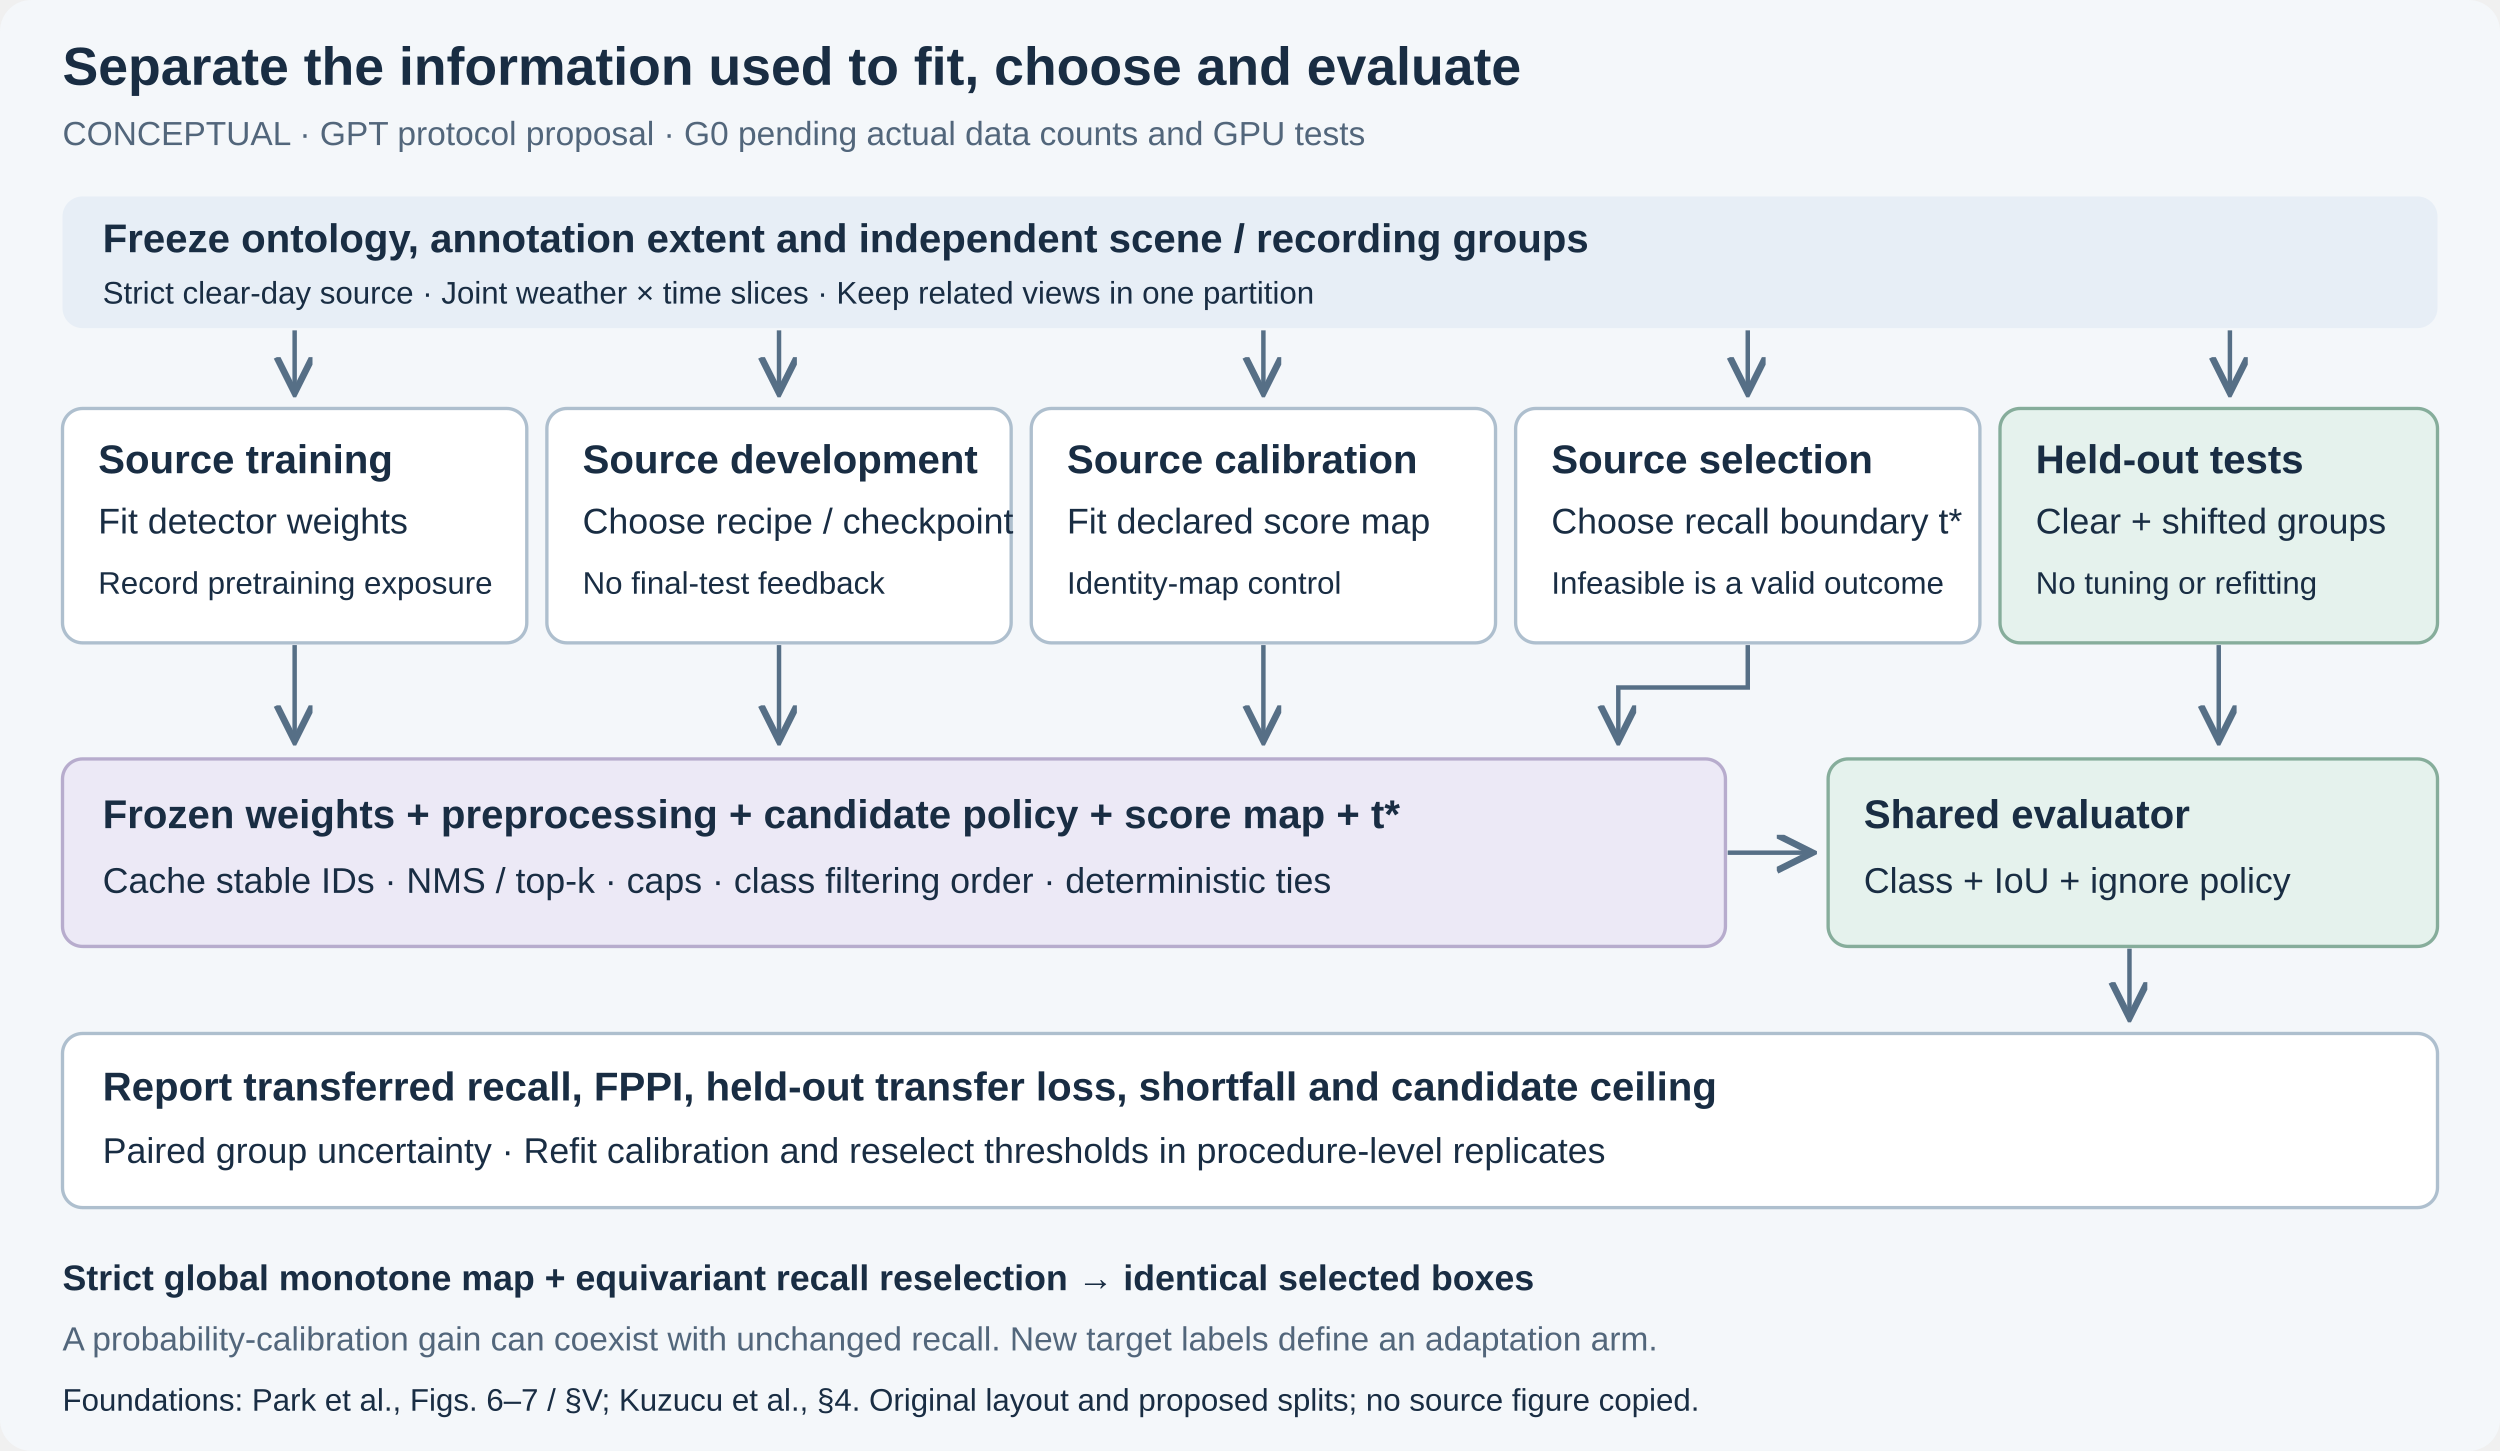
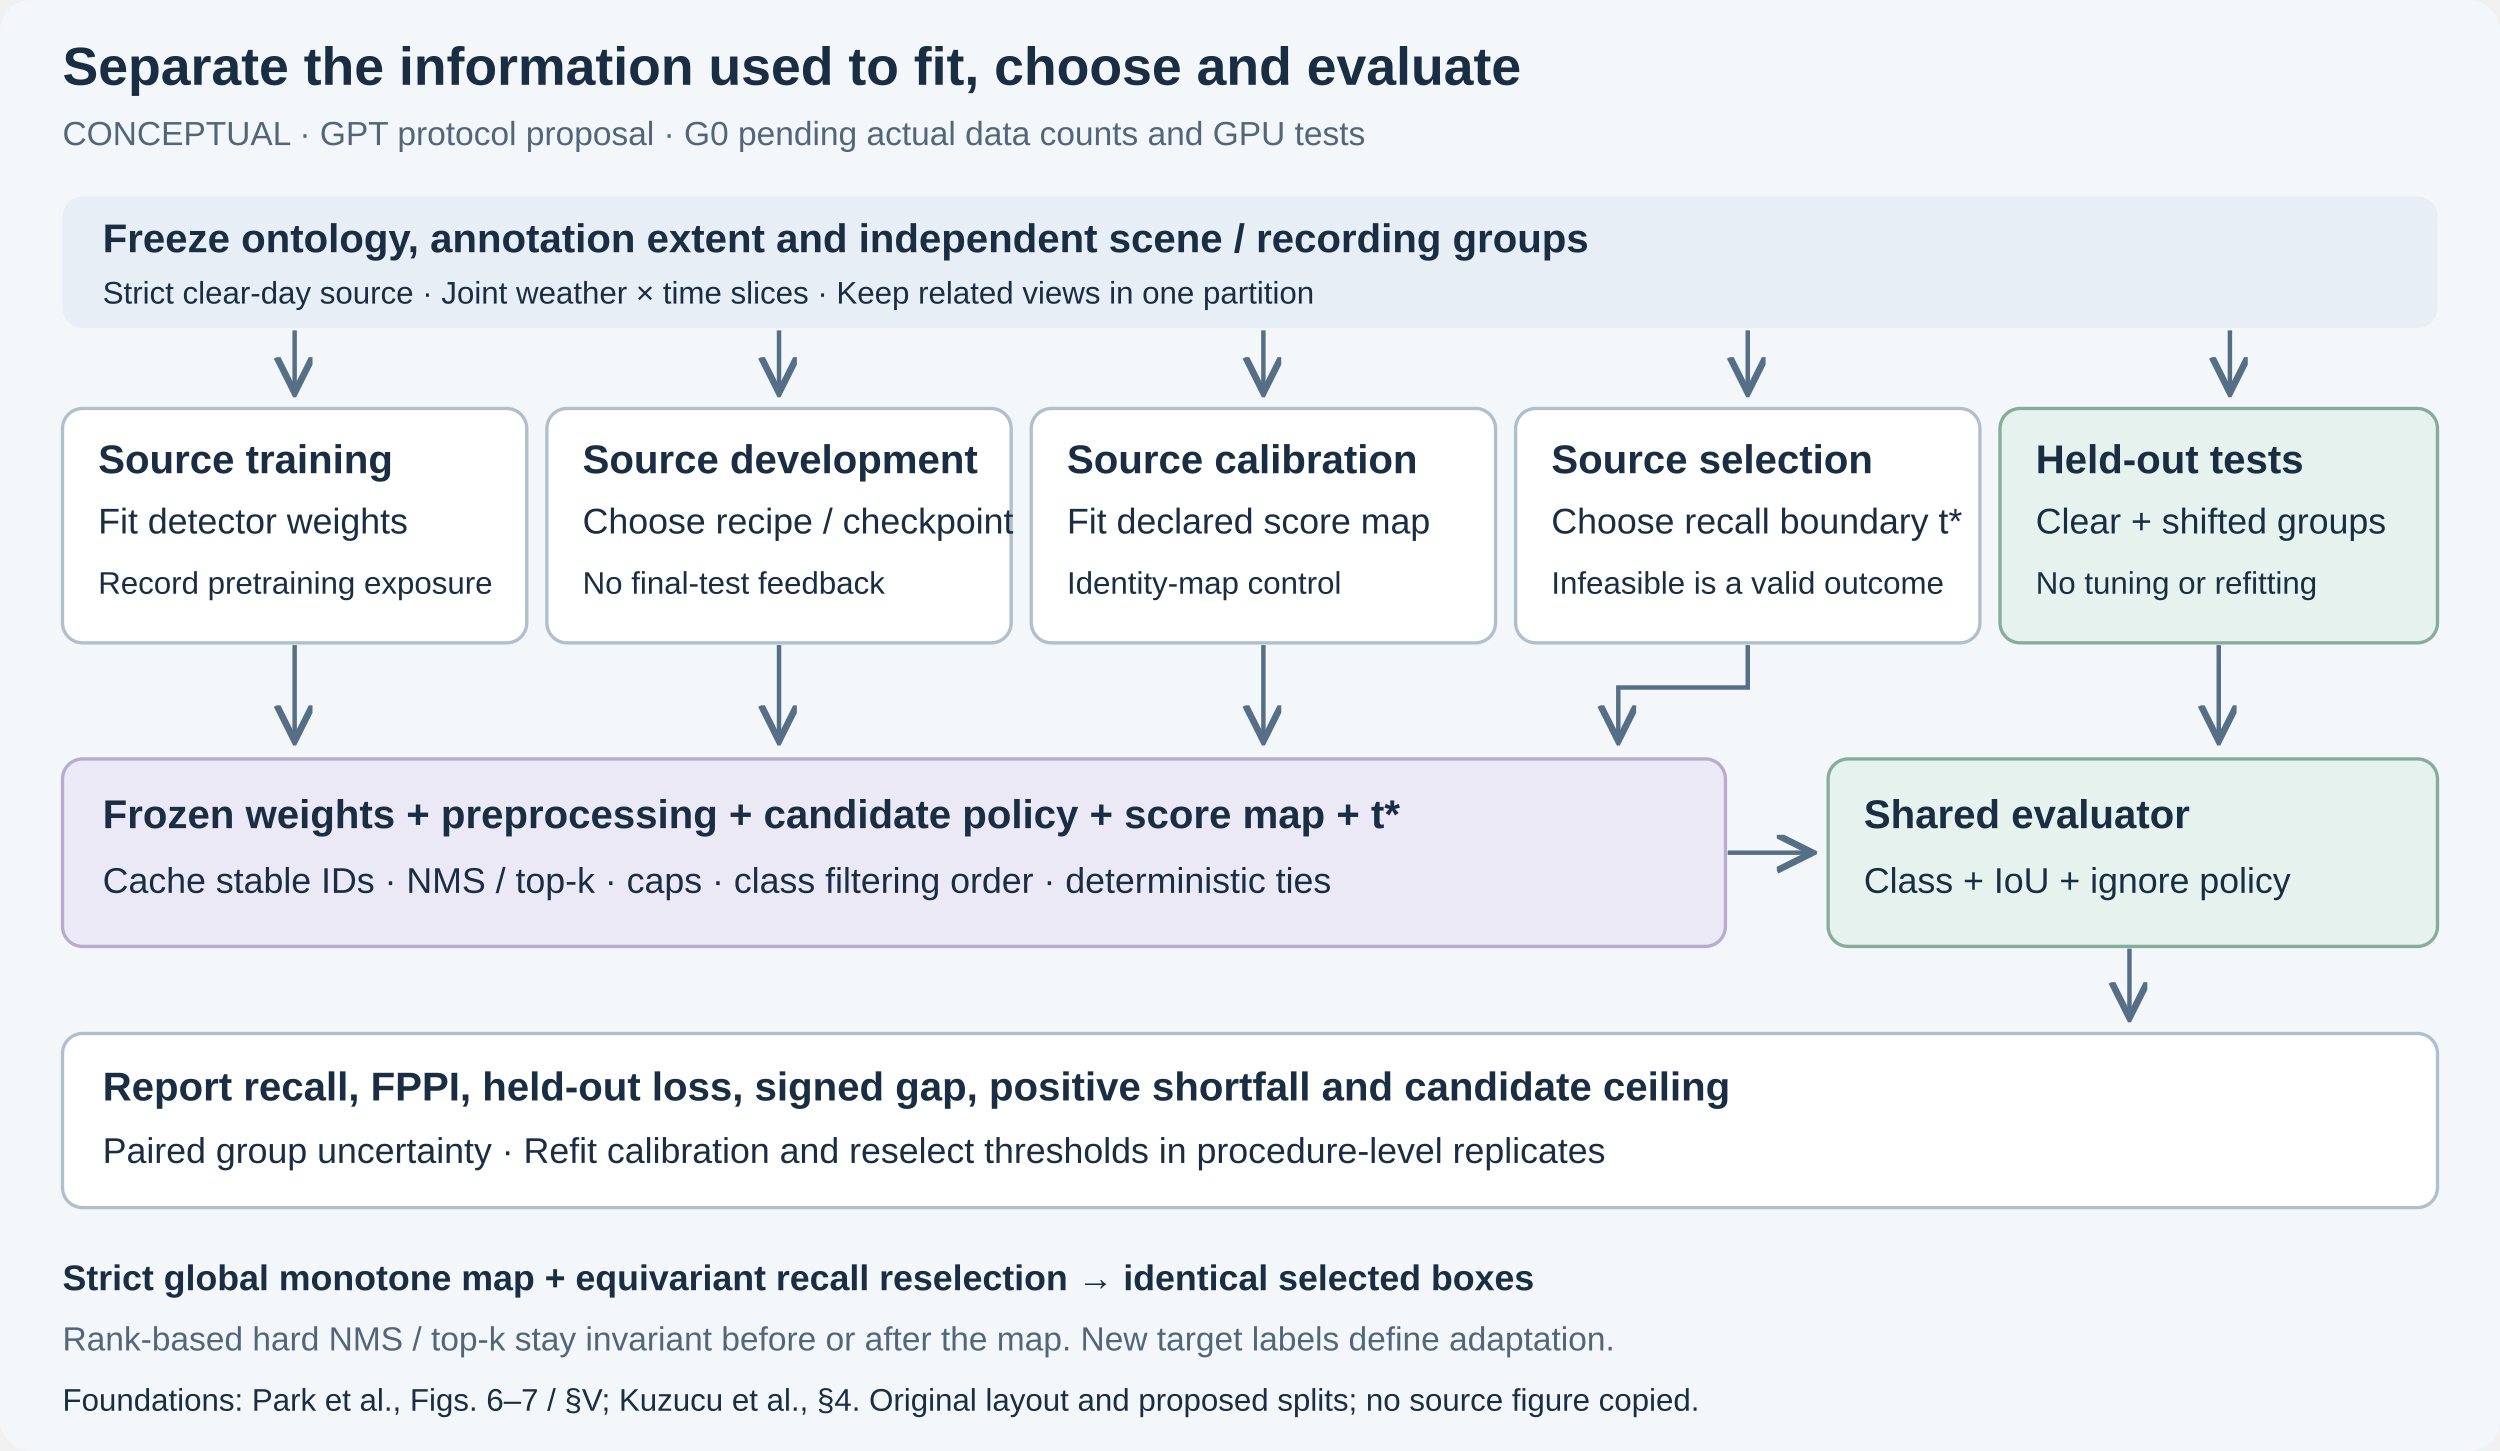
<svg xmlns="http://www.w3.org/2000/svg" width="1120" height="650" viewBox="0 0 1120 650" role="img" aria-labelledby="title desc">
  <defs>
    <marker id="a" markerWidth="9" markerHeight="9" refX="7" refY="4" orient="auto">
      <path d="M0 0 L8 4 L0 8" fill="none" stroke="#566f86" stroke-width="1.5" />
    </marker>
    <style>text{font-family:Arial,sans-serif;fill:#192d43}.title{font-size:24px;font-weight:700}.sub{font-size:15px;fill:#52667b}.label{font-size:18px;font-weight:700}.body{font-size:16px}.small{font-size:14px}.box{fill:#fff;stroke:#aebfce;stroke-width:1.5}.arrow{fill:none;stroke:#566f86;stroke-width:2;marker-end:url(#a)}</style>
  </defs>
  <rect width="1120" height="650" rx="14" fill="#f4f7fa" />
  <text x="28" y="38" class="title">Separate the information used to fit, choose and evaluate</text>
  <text x="28" y="65" class="sub">CONCEPTUAL · GPT protocol proposal · G0 pending actual data counts and GPU tests</text>
  <rect x="28" y="88" width="1064" height="59" rx="9" fill="#e7eef6" />
  <text x="46" y="113" class="label">Freeze ontology, annotation extent and independent scene / recording groups</text>
  <text x="46" y="136" class="small">Strict clear-day source · Joint weather × time slices · Keep related views in one partition</text>
  <path d="M132 148 V174" class="arrow" />
  <path d="M349 148 V174" class="arrow" />
  <path d="M566 148 V174" class="arrow" />
  <path d="M783 148 V174" class="arrow" />
  <path d="M999 148 V174" class="arrow" />
  <rect x="28" y="183" width="208" height="105" rx="9" class="box" />
  <text x="44" y="212" class="label">Source training</text>
  <text x="44" y="239" class="body">Fit detector weights</text>
  <text x="44" y="266" class="small">Record pretraining exposure</text>
  <rect x="245" y="183" width="208" height="105" rx="9" class="box" />
  <text x="261" y="212" class="label">Source development</text>
  <text x="261" y="239" class="body">Choose recipe / checkpoint</text>
  <text x="261" y="266" class="small">No final-test feedback</text>
  <rect x="462" y="183" width="208" height="105" rx="9" class="box" />
  <text x="478" y="212" class="label">Source calibration</text>
  <text x="478" y="239" class="body">Fit declared score map</text>
  <text x="478" y="266" class="small">Identity-map control</text>
  <rect x="679" y="183" width="208" height="105" rx="9" class="box" />
  <text x="695" y="212" class="label">Source selection</text>
  <text x="695" y="239" class="body">Choose recall boundary t*</text>
  <text x="695" y="266" class="small">Infeasible is a valid outcome</text>
  <rect x="896" y="183" width="196" height="105" rx="9" fill="#e5f2ed" stroke="#86ad9b" stroke-width="1.5" />
  <text x="912" y="212" class="label">Held-out tests</text>
  <text x="912" y="239" class="body">Clear + shifted groups</text>
  <text x="912" y="266" class="small">No tuning or refitting</text>
  <path d="M132 289 V330" class="arrow" />
  <path d="M349 289 V330" class="arrow" />
  <rect x="28" y="340" width="745" height="84" rx="9" fill="#ece9f6" stroke="#b7accd" stroke-width="1.5" />
  <text x="46" y="371" class="label">Frozen weights + preprocessing + candidate policy + score map + t*</text>
  <text x="46" y="400" class="body">Cache stable IDs · NMS / top-k · caps · class filtering order · deterministic ties</text>
  <path d="M566 289 V330" class="arrow" />
  <path d="M783 289 V308 H725 V330" class="arrow" />
  <path d="M774 382 H810" class="arrow" />
  <path d="M994 289 V330" class="arrow" />
  <rect x="819" y="340" width="273" height="84" rx="9" fill="#e5f2ed" stroke="#86ad9b" stroke-width="1.5" />
  <text x="835" y="371" class="label">Shared evaluator</text>
  <text x="835" y="400" class="body">Class + IoU + ignore policy</text>
  <path d="M954 425 V454" class="arrow" />
  <rect x="28" y="463" width="1064" height="78" rx="9" class="box" />
-   <text x="46" y="493" class="label">Report transferred recall, FPPI, held-out transfer loss, shortfall and candidate ceiling</text>
+   <text x="46" y="493" class="label">Report recall, FPPI, held-out loss, signed gap, positive shortfall and candidate ceiling</text>
  <text x="46" y="521" class="body">Paired group uncertainty · Refit calibration and reselect thresholds in procedure-level replicates</text>
  <text x="28" y="578" class="body" font-weight="700">Strict global monotone map + equivariant recall reselection → identical selected boxes</text>
-   <text x="28" y="605" class="sub">A probability-calibration gain can coexist with unchanged recall. New target labels define an adaptation arm.</text>
+   <text x="28" y="605" class="sub">Rank-based hard NMS / top-k stay invariant before or after the map. New target labels define adaptation.</text>
  <text x="28" y="632" class="small">Foundations: Park et al., Figs. 6–7 / §V; Kuzucu et al., §4. Original layout and proposed splits; no source figure copied.</text>
</svg>
